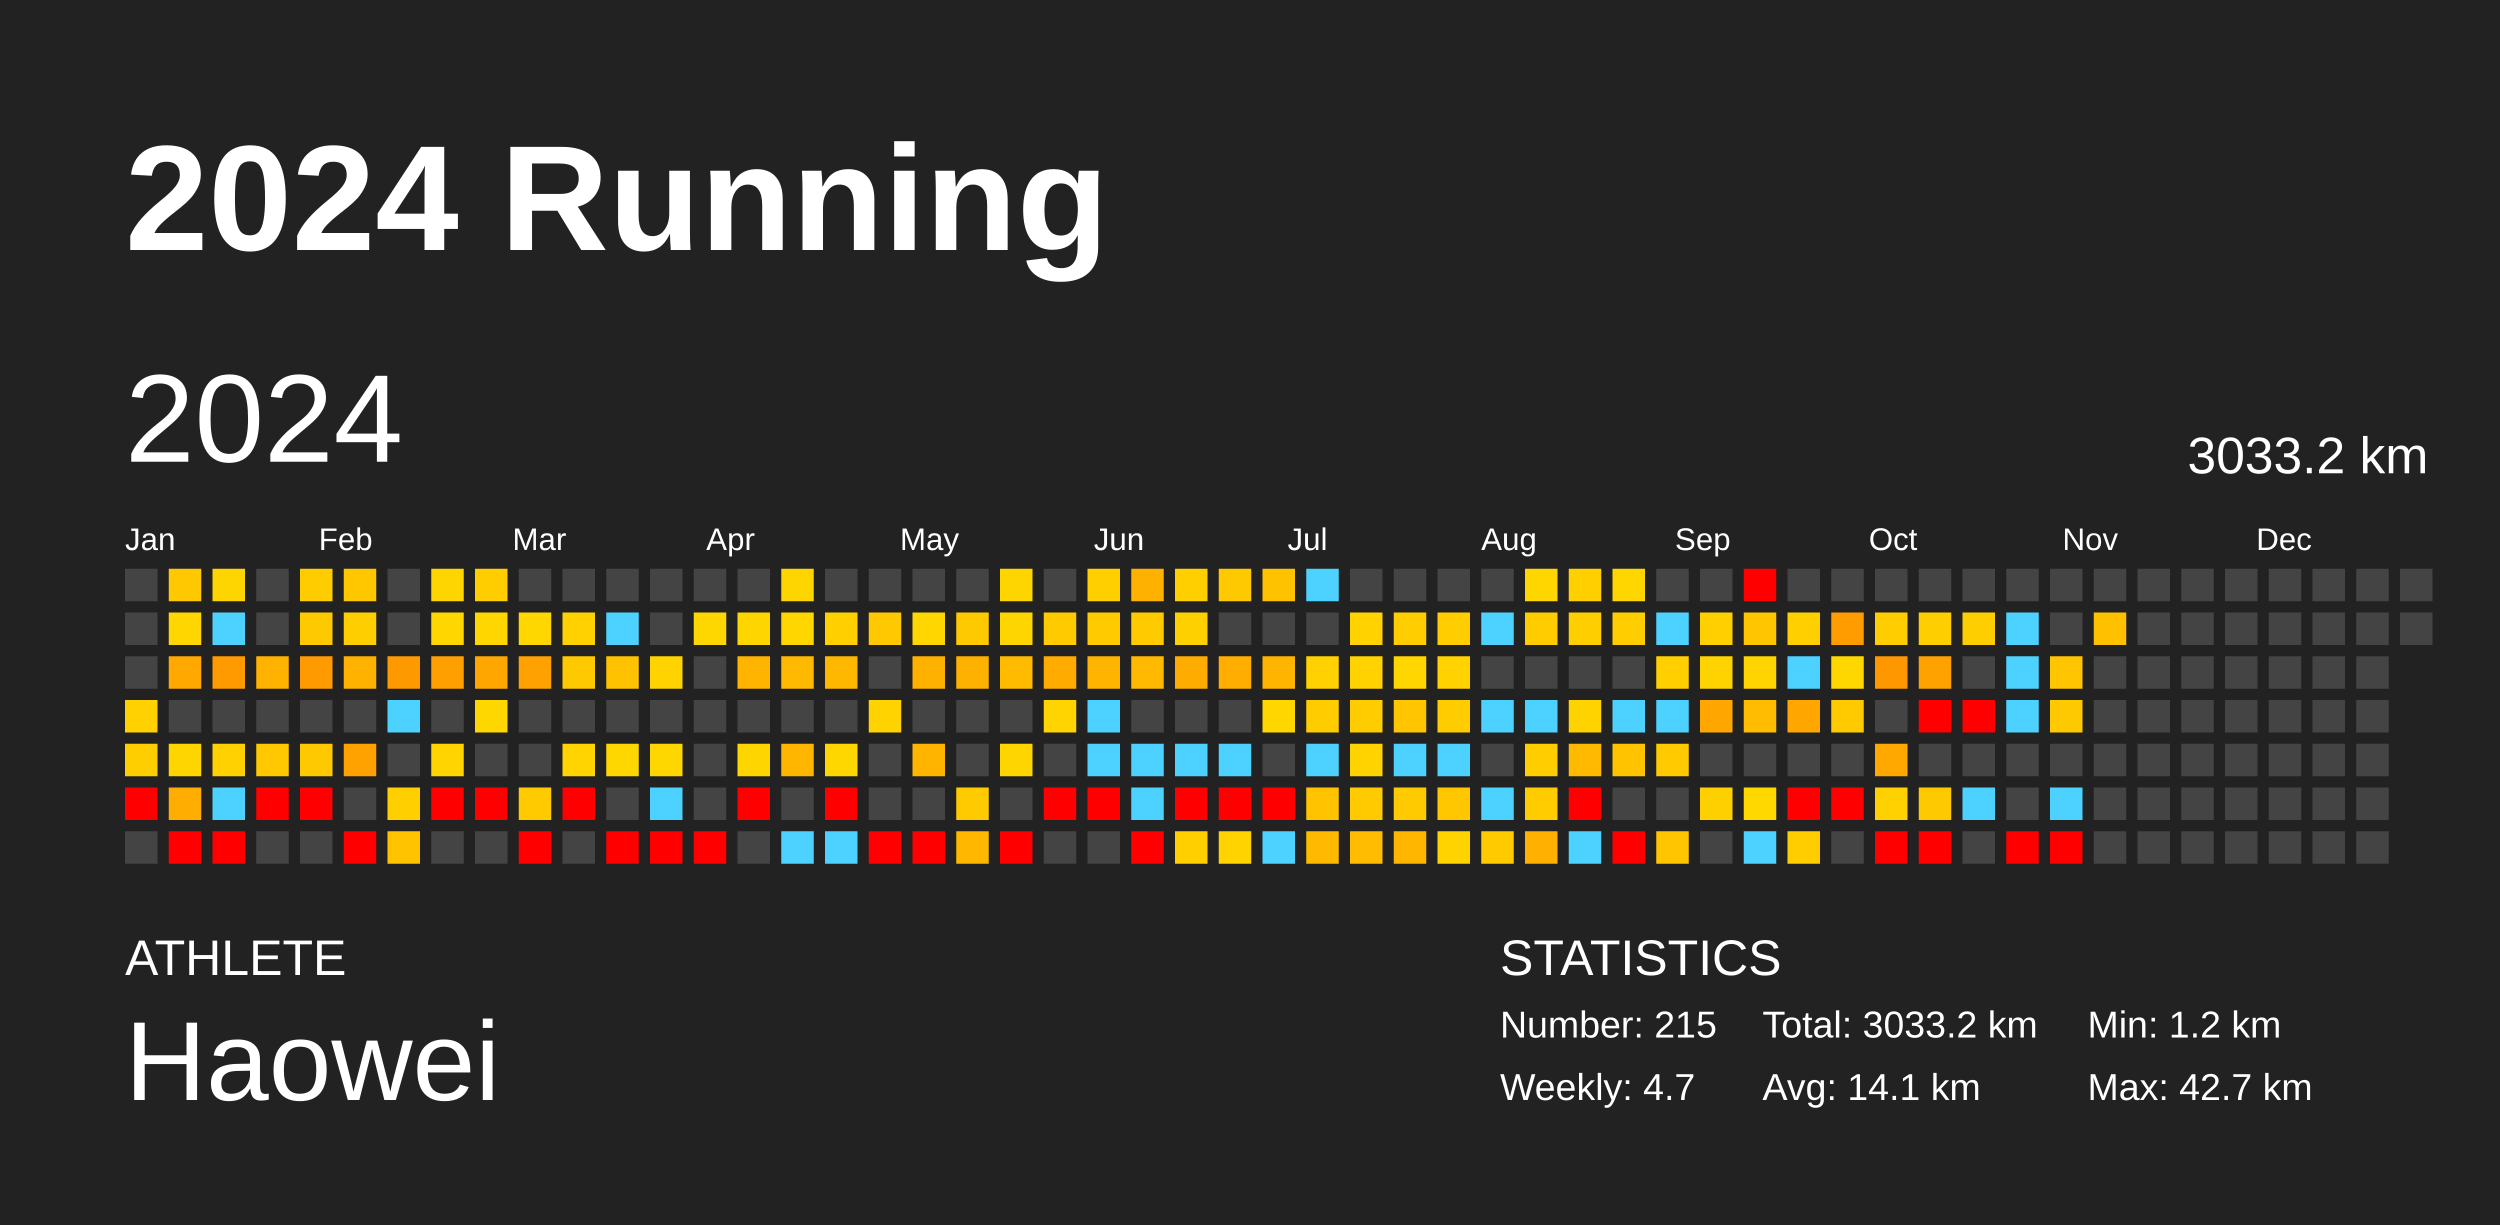
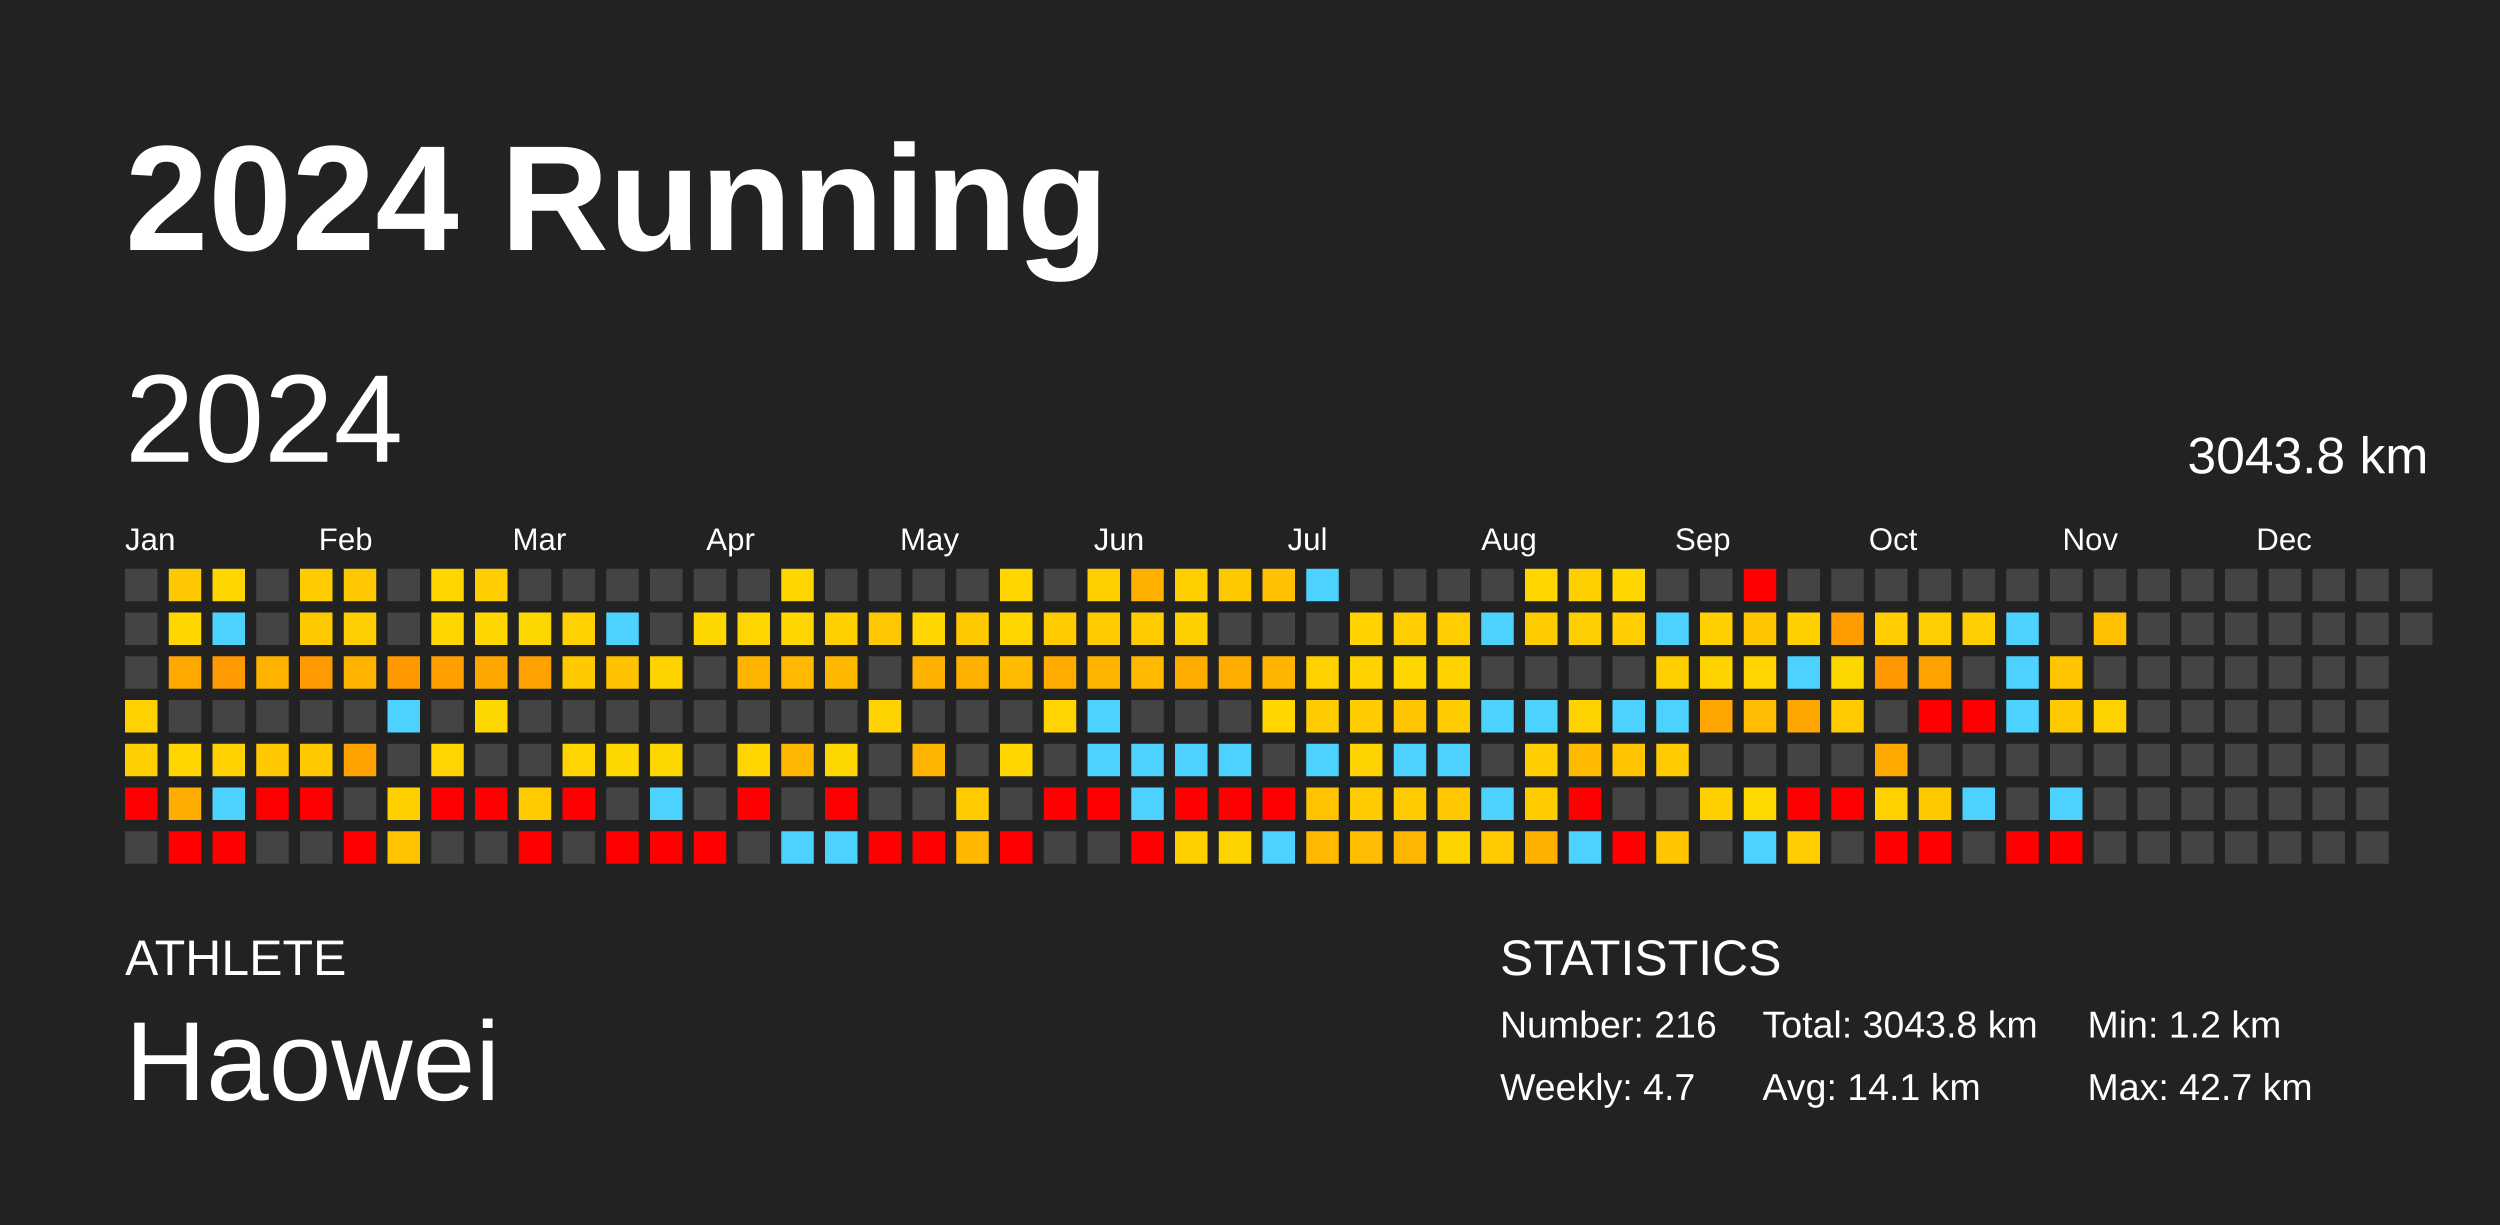
<svg xmlns="http://www.w3.org/2000/svg" baseProfile="full" height="98mm" version="1.1" viewBox="0,0,200,98" width="200mm">
  <defs />
  <rect fill="#222222" height="98" width="200" x="0" y="0" />
  <text fill="#FFFFFF" style="font-size:12px; font-family:Arial; font-weight:bold;" x="10" y="20">2024 Running</text>
  <text fill="#FFFFFF" style="font-size:4px; font-family:Arial" x="10" y="78">ATHLETE</text>
  <text fill="#FFFFFF" style="font-size:9px; font-family:Arial" x="10" y="88">Haowei</text>
  <text fill="#FFFFFF" style="font-size:4px; font-family:Arial" x="120" y="78">STATISTICS</text>
-   <text fill="#FFFFFF" style="font-size:3px; font-family:Arial" x="120" y="83">Number: 215</text>
+   <text fill="#FFFFFF" style="font-size:3px; font-family:Arial" x="120" y="83">Number: 216</text>
  <text fill="#FFFFFF" style="font-size:3px; font-family:Arial" x="120" y="88">Weekly: 4.7</text>
-   <text fill="#FFFFFF" style="font-size:3px; font-family:Arial" x="141" y="83">Total: 3033.2 km</text>
+   <text fill="#FFFFFF" style="font-size:3px; font-family:Arial" x="141" y="83">Total: 3043.8 km</text>
  <text fill="#FFFFFF" style="font-size:3px; font-family:Arial" x="141" y="88">Avg: 14.1 km</text>
  <text fill="#FFFFFF" style="font-size:3px; font-family:Arial" x="167" y="83">Min: 1.2 km</text>
  <text fill="#FFFFFF" style="font-size:3px; font-family:Arial" x="167" y="88">Max: 42.7 km</text>
  <text dominant-baseline="hanging" fill="#FFFFFF" style="font-size:10.0px; font-family:Arial;" x="10" y="30">2024</text>
-   <text dominant-baseline="hanging" fill="#FFFFFF" style="font-size:4.125px; font-family:Arial;" x="175" y="35">3033.2 km</text>
+   <text dominant-baseline="hanging" fill="#FFFFFF" style="font-size:4.125px; font-family:Arial;" x="175" y="35">3043.8 km</text>
  <text fill="#FFFFFF" style="font-size:2.5px; font-family:Arial" x="10.0" y="44">Jan</text>
  <text fill="#FFFFFF" style="font-size:2.5px; font-family:Arial" x="25.5" y="44">Feb</text>
  <text fill="#FFFFFF" style="font-size:2.5px; font-family:Arial" x="41.0" y="44">Mar</text>
  <text fill="#FFFFFF" style="font-size:2.5px; font-family:Arial" x="56.5" y="44">Apr</text>
  <text fill="#FFFFFF" style="font-size:2.5px; font-family:Arial" x="72.0" y="44">May</text>
  <text fill="#FFFFFF" style="font-size:2.5px; font-family:Arial" x="87.5" y="44">Jun</text>
  <text fill="#FFFFFF" style="font-size:2.5px; font-family:Arial" x="103.0" y="44">Jul</text>
  <text fill="#FFFFFF" style="font-size:2.5px; font-family:Arial" x="118.5" y="44">Aug</text>
  <text fill="#FFFFFF" style="font-size:2.5px; font-family:Arial" x="134.0" y="44">Sep</text>
  <text fill="#FFFFFF" style="font-size:2.5px; font-family:Arial" x="149.5" y="44">Oct</text>
  <text fill="#FFFFFF" style="font-size:2.5px; font-family:Arial" x="165.0" y="44">Nov</text>
  <text fill="#FFFFFF" style="font-size:2.5px; font-family:Arial" x="180.5" y="44">Dec</text>
  <rect fill="#444444" height="2.6" width="2.6" x="10.0" y="45.5" />
  <rect fill="#444444" height="2.6" width="2.6" x="10.0" y="49.0" />
  <rect fill="#444444" height="2.6" width="2.6" x="10.0" y="52.5" />
  <rect fill="#ffd100" height="2.6" width="2.6" x="10.0" y="56.0" />
  <rect fill="#ffce00" height="2.6" width="2.6" x="10.0" y="59.5" />
  <rect fill="red" height="2.6" width="2.6" x="10.0" y="63.0" />
  <rect fill="#444444" height="2.6" width="2.6" x="10.0" y="66.5" />
  <rect fill="#ffc800" height="2.6" width="2.6" x="13.5" y="45.5" />
  <rect fill="#ffd600" height="2.6" width="2.6" x="13.5" y="49.0" />
  <rect fill="#ffa800" height="2.6" width="2.6" x="13.5" y="52.5" />
  <rect fill="#444444" height="2.6" width="2.6" x="13.5" y="56.0" />
  <rect fill="#ffd500" height="2.6" width="2.6" x="13.5" y="59.5" />
  <rect fill="#ffad00" height="2.6" width="2.6" x="13.5" y="63.0" />
  <rect fill="red" height="2.6" width="2.6" x="13.5" y="66.5" />
  <rect fill="#ffd500" height="2.6" width="2.6" x="17.0" y="45.5" />
  <rect fill="#4dd2ff" height="2.6" width="2.6" x="17.0" y="49.0" />
  <rect fill="#ff9a00" height="2.6" width="2.6" x="17.0" y="52.5" />
  <rect fill="#444444" height="2.6" width="2.6" x="17.0" y="56.0" />
  <rect fill="#ffd100" height="2.6" width="2.6" x="17.0" y="59.5" />
  <rect fill="#4dd2ff" height="2.6" width="2.6" x="17.0" y="63.0" />
  <rect fill="red" height="2.6" width="2.6" x="17.0" y="66.5" />
  <rect fill="#444444" height="2.6" width="2.6" x="20.5" y="45.5" />
  <rect fill="#444444" height="2.6" width="2.6" x="20.5" y="49.0" />
  <rect fill="#ffb200" height="2.6" width="2.6" x="20.5" y="52.5" />
  <rect fill="#444444" height="2.6" width="2.6" x="20.5" y="56.0" />
  <rect fill="#ffc800" height="2.6" width="2.6" x="20.5" y="59.5" />
  <rect fill="red" height="2.6" width="2.6" x="20.5" y="63.0" />
  <rect fill="#444444" height="2.6" width="2.6" x="20.5" y="66.5" />
  <rect fill="#ffcc00" height="2.6" width="2.6" x="24.0" y="45.5" />
  <rect fill="#ffc900" height="2.6" width="2.6" x="24.0" y="49.0" />
  <rect fill="#ff9b00" height="2.6" width="2.6" x="24.0" y="52.5" />
  <rect fill="#444444" height="2.6" width="2.6" x="24.0" y="56.0" />
  <rect fill="#ffc900" height="2.6" width="2.6" x="24.0" y="59.5" />
  <rect fill="red" height="2.6" width="2.6" x="24.0" y="63.0" />
  <rect fill="#444444" height="2.6" width="2.6" x="24.0" y="66.5" />
  <rect fill="#ffc700" height="2.6" width="2.6" x="27.5" y="45.5" />
  <rect fill="#ffce00" height="2.6" width="2.6" x="27.5" y="49.0" />
  <rect fill="#ffb200" height="2.6" width="2.6" x="27.5" y="52.5" />
  <rect fill="#444444" height="2.6" width="2.6" x="27.5" y="56.0" />
  <rect fill="#ffa200" height="2.6" width="2.6" x="27.5" y="59.5" />
  <rect fill="#444444" height="2.6" width="2.6" x="27.5" y="63.0" />
  <rect fill="red" height="2.6" width="2.6" x="27.5" y="66.5" />
  <rect fill="#444444" height="2.6" width="2.6" x="31.0" y="45.5" />
  <rect fill="#444444" height="2.6" width="2.6" x="31.0" y="49.0" />
  <rect fill="#ff9900" height="2.6" width="2.6" x="31.0" y="52.5" />
  <rect fill="#4dd2ff" height="2.6" width="2.6" x="31.0" y="56.0" />
  <rect fill="#444444" height="2.6" width="2.6" x="31.0" y="59.5" />
  <rect fill="#ffcf00" height="2.6" width="2.6" x="31.0" y="63.0" />
  <rect fill="#ffc300" height="2.6" width="2.6" x="31.0" y="66.5" />
  <rect fill="#ffd500" height="2.6" width="2.6" x="34.5" y="45.5" />
  <rect fill="#ffd600" height="2.6" width="2.6" x="34.5" y="49.0" />
  <rect fill="#ffa000" height="2.6" width="2.6" x="34.5" y="52.5" />
  <rect fill="#444444" height="2.6" width="2.6" x="34.5" y="56.0" />
  <rect fill="#ffd400" height="2.6" width="2.6" x="34.5" y="59.5" />
  <rect fill="red" height="2.6" width="2.6" x="34.5" y="63.0" />
  <rect fill="#444444" height="2.6" width="2.6" x="34.5" y="66.5" />
  <rect fill="#ffcd00" height="2.6" width="2.6" x="38.0" y="45.5" />
  <rect fill="#ffd600" height="2.6" width="2.6" x="38.0" y="49.0" />
  <rect fill="#ffa700" height="2.6" width="2.6" x="38.0" y="52.5" />
  <rect fill="#ffd700" height="2.6" width="2.6" x="38.0" y="56.0" />
  <rect fill="#444444" height="2.6" width="2.6" x="38.0" y="59.5" />
  <rect fill="red" height="2.6" width="2.6" x="38.0" y="63.0" />
  <rect fill="#444444" height="2.6" width="2.6" x="38.0" y="66.5" />
  <rect fill="#444444" height="2.6" width="2.6" x="41.5" y="45.5" />
  <rect fill="#ffd700" height="2.6" width="2.6" x="41.5" y="49.0" />
  <rect fill="#ffa100" height="2.6" width="2.6" x="41.5" y="52.5" />
  <rect fill="#444444" height="2.6" width="2.6" x="41.5" y="56.0" />
  <rect fill="#444444" height="2.6" width="2.6" x="41.5" y="59.5" />
  <rect fill="#ffca00" height="2.6" width="2.6" x="41.5" y="63.0" />
  <rect fill="red" height="2.6" width="2.6" x="41.5" y="66.5" />
  <rect fill="#444444" height="2.6" width="2.6" x="45.0" y="45.5" />
  <rect fill="#ffd100" height="2.6" width="2.6" x="45.0" y="49.0" />
  <rect fill="#ffc900" height="2.6" width="2.6" x="45.0" y="52.5" />
  <rect fill="#444444" height="2.6" width="2.6" x="45.0" y="56.0" />
  <rect fill="#ffd400" height="2.6" width="2.6" x="45.0" y="59.5" />
  <rect fill="red" height="2.6" width="2.6" x="45.0" y="63.0" />
  <rect fill="#444444" height="2.6" width="2.6" x="45.0" y="66.5" />
  <rect fill="#444444" height="2.6" width="2.6" x="48.5" y="45.5" />
  <rect fill="#4dd2ff" height="2.6" width="2.6" x="48.5" y="49.0" />
  <rect fill="#ffc200" height="2.6" width="2.6" x="48.5" y="52.5" />
  <rect fill="#444444" height="2.6" width="2.6" x="48.5" y="56.0" />
  <rect fill="#ffd700" height="2.6" width="2.6" x="48.5" y="59.5" />
  <rect fill="#444444" height="2.6" width="2.6" x="48.5" y="63.0" />
  <rect fill="red" height="2.6" width="2.6" x="48.5" y="66.5" />
  <rect fill="#444444" height="2.6" width="2.6" x="52.0" y="45.5" />
  <rect fill="#444444" height="2.6" width="2.6" x="52.0" y="49.0" />
  <rect fill="#ffd300" height="2.6" width="2.6" x="52.0" y="52.5" />
  <rect fill="#444444" height="2.6" width="2.6" x="52.0" y="56.0" />
  <rect fill="#ffd700" height="2.6" width="2.6" x="52.0" y="59.5" />
  <rect fill="#4dd2ff" height="2.6" width="2.6" x="52.0" y="63.0" />
  <rect fill="red" height="2.6" width="2.6" x="52.0" y="66.5" />
  <rect fill="#444444" height="2.6" width="2.6" x="55.5" y="45.5" />
  <rect fill="#ffd700" height="2.6" width="2.6" x="55.5" y="49.0" />
  <rect fill="#444444" height="2.6" width="2.6" x="55.5" y="52.5" />
  <rect fill="#444444" height="2.6" width="2.6" x="55.5" y="56.0" />
  <rect fill="#444444" height="2.6" width="2.6" x="55.5" y="59.5" />
  <rect fill="#444444" height="2.6" width="2.6" x="55.5" y="63.0" />
  <rect fill="red" height="2.6" width="2.6" x="55.5" y="66.5" />
  <rect fill="#444444" height="2.6" width="2.6" x="59.0" y="45.5" />
  <rect fill="#ffd500" height="2.6" width="2.6" x="59.0" y="49.0" />
  <rect fill="#ffb400" height="2.6" width="2.6" x="59.0" y="52.5" />
  <rect fill="#444444" height="2.6" width="2.6" x="59.0" y="56.0" />
  <rect fill="#ffd500" height="2.6" width="2.6" x="59.0" y="59.5" />
  <rect fill="red" height="2.6" width="2.6" x="59.0" y="63.0" />
  <rect fill="#444444" height="2.6" width="2.6" x="59.0" y="66.5" />
  <rect fill="#ffd500" height="2.6" width="2.6" x="62.5" y="45.5" />
  <rect fill="#ffd600" height="2.6" width="2.6" x="62.5" y="49.0" />
  <rect fill="#ffb900" height="2.6" width="2.6" x="62.5" y="52.5" />
  <rect fill="#444444" height="2.6" width="2.6" x="62.5" y="56.0" />
  <rect fill="#ffb600" height="2.6" width="2.6" x="62.5" y="59.5" />
  <rect fill="#444444" height="2.6" width="2.6" x="62.5" y="63.0" />
  <rect fill="#4dd2ff" height="2.6" width="2.6" x="62.5" y="66.5" />
  <rect fill="#444444" height="2.6" width="2.6" x="66.0" y="45.5" />
  <rect fill="#ffcf00" height="2.6" width="2.6" x="66.0" y="49.0" />
  <rect fill="#ffb800" height="2.6" width="2.6" x="66.0" y="52.5" />
  <rect fill="#444444" height="2.6" width="2.6" x="66.0" y="56.0" />
  <rect fill="#ffd700" height="2.6" width="2.6" x="66.0" y="59.5" />
  <rect fill="red" height="2.6" width="2.6" x="66.0" y="63.0" />
  <rect fill="#4dd2ff" height="2.6" width="2.6" x="66.0" y="66.5" />
  <rect fill="#444444" height="2.6" width="2.6" x="69.5" y="45.5" />
  <rect fill="#ffc800" height="2.6" width="2.6" x="69.5" y="49.0" />
  <rect fill="#444444" height="2.6" width="2.6" x="69.5" y="52.5" />
  <rect fill="#ffd300" height="2.6" width="2.6" x="69.5" y="56.0" />
  <rect fill="#444444" height="2.6" width="2.6" x="69.5" y="59.5" />
  <rect fill="#444444" height="2.6" width="2.6" x="69.5" y="63.0" />
  <rect fill="red" height="2.6" width="2.6" x="69.5" y="66.5" />
  <rect fill="#444444" height="2.6" width="2.6" x="73.0" y="45.5" />
  <rect fill="#ffd600" height="2.6" width="2.6" x="73.0" y="49.0" />
  <rect fill="#ffb100" height="2.6" width="2.6" x="73.0" y="52.5" />
  <rect fill="#444444" height="2.6" width="2.6" x="73.0" y="56.0" />
  <rect fill="#ffb500" height="2.6" width="2.6" x="73.0" y="59.5" />
  <rect fill="#444444" height="2.6" width="2.6" x="73.0" y="63.0" />
  <rect fill="red" height="2.6" width="2.6" x="73.0" y="66.5" />
  <rect fill="#444444" height="2.6" width="2.6" x="76.5" y="45.5" />
  <rect fill="#ffc900" height="2.6" width="2.6" x="76.5" y="49.0" />
  <rect fill="#ffb100" height="2.6" width="2.6" x="76.5" y="52.5" />
  <rect fill="#444444" height="2.6" width="2.6" x="76.5" y="56.0" />
  <rect fill="#444444" height="2.6" width="2.6" x="76.5" y="59.5" />
  <rect fill="#ffca00" height="2.6" width="2.6" x="76.5" y="63.0" />
  <rect fill="#ffb700" height="2.6" width="2.6" x="76.5" y="66.5" />
  <rect fill="#ffd500" height="2.6" width="2.6" x="80.0" y="45.5" />
  <rect fill="#ffd500" height="2.6" width="2.6" x="80.0" y="49.0" />
  <rect fill="#ffbb00" height="2.6" width="2.6" x="80.0" y="52.5" />
  <rect fill="#444444" height="2.6" width="2.6" x="80.0" y="56.0" />
  <rect fill="#ffd500" height="2.6" width="2.6" x="80.0" y="59.5" />
  <rect fill="#444444" height="2.6" width="2.6" x="80.0" y="63.0" />
  <rect fill="red" height="2.6" width="2.6" x="80.0" y="66.5" />
  <rect fill="#444444" height="2.6" width="2.6" x="83.5" y="45.5" />
  <rect fill="#ffca00" height="2.6" width="2.6" x="83.5" y="49.0" />
  <rect fill="#ffab00" height="2.6" width="2.6" x="83.5" y="52.5" />
  <rect fill="#ffd400" height="2.6" width="2.6" x="83.5" y="56.0" />
  <rect fill="#444444" height="2.6" width="2.6" x="83.5" y="59.5" />
  <rect fill="red" height="2.6" width="2.6" x="83.5" y="63.0" />
  <rect fill="#444444" height="2.6" width="2.6" x="83.5" y="66.5" />
  <rect fill="#ffcf00" height="2.6" width="2.6" x="87.0" y="45.5" />
  <rect fill="#ffca00" height="2.6" width="2.6" x="87.0" y="49.0" />
  <rect fill="#ffb500" height="2.6" width="2.6" x="87.0" y="52.5" />
  <rect fill="#4dd2ff" height="2.6" width="2.6" x="87.0" y="56.0" />
  <rect fill="#4dd2ff" height="2.6" width="2.6" x="87.0" y="59.5" />
  <rect fill="red" height="2.6" width="2.6" x="87.0" y="63.0" />
  <rect fill="#444444" height="2.6" width="2.6" x="87.0" y="66.5" />
  <rect fill="#ffb100" height="2.6" width="2.6" x="90.5" y="45.5" />
  <rect fill="#ffca00" height="2.6" width="2.6" x="90.5" y="49.0" />
  <rect fill="#ffb900" height="2.6" width="2.6" x="90.5" y="52.5" />
  <rect fill="#444444" height="2.6" width="2.6" x="90.5" y="56.0" />
  <rect fill="#4dd2ff" height="2.6" width="2.6" x="90.5" y="59.5" />
  <rect fill="#4dd2ff" height="2.6" width="2.6" x="90.5" y="63.0" />
  <rect fill="red" height="2.6" width="2.6" x="90.5" y="66.5" />
  <rect fill="#ffcf00" height="2.6" width="2.6" x="94.0" y="45.5" />
  <rect fill="#ffd000" height="2.6" width="2.6" x="94.0" y="49.0" />
  <rect fill="#ffac00" height="2.6" width="2.6" x="94.0" y="52.5" />
  <rect fill="#444444" height="2.6" width="2.6" x="94.0" y="56.0" />
  <rect fill="#4dd2ff" height="2.6" width="2.6" x="94.0" y="59.5" />
  <rect fill="red" height="2.6" width="2.6" x="94.0" y="63.0" />
  <rect fill="#ffcf00" height="2.6" width="2.6" x="94.0" y="66.5" />
  <rect fill="#ffc900" height="2.6" width="2.6" x="97.5" y="45.5" />
  <rect fill="#444444" height="2.6" width="2.6" x="97.5" y="49.0" />
  <rect fill="#ffae00" height="2.6" width="2.6" x="97.5" y="52.5" />
  <rect fill="#444444" height="2.6" width="2.6" x="97.5" y="56.0" />
  <rect fill="#4dd2ff" height="2.6" width="2.6" x="97.5" y="59.5" />
  <rect fill="red" height="2.6" width="2.6" x="97.5" y="63.0" />
  <rect fill="#ffd300" height="2.6" width="2.6" x="97.5" y="66.5" />
  <rect fill="#ffc200" height="2.6" width="2.6" x="101.0" y="45.5" />
  <rect fill="#444444" height="2.6" width="2.6" x="101.0" y="49.0" />
  <rect fill="#ffb500" height="2.6" width="2.6" x="101.0" y="52.5" />
  <rect fill="#ffd600" height="2.6" width="2.6" x="101.0" y="56.0" />
  <rect fill="#444444" height="2.6" width="2.6" x="101.0" y="59.5" />
  <rect fill="red" height="2.6" width="2.6" x="101.0" y="63.0" />
  <rect fill="#4dd2ff" height="2.6" width="2.6" x="101.0" y="66.5" />
  <rect fill="#4dd2ff" height="2.6" width="2.6" x="104.5" y="45.5" />
  <rect fill="#444444" height="2.6" width="2.6" x="104.5" y="49.0" />
  <rect fill="#ffd100" height="2.6" width="2.6" x="104.5" y="52.5" />
  <rect fill="#ffcc00" height="2.6" width="2.6" x="104.5" y="56.0" />
  <rect fill="#4dd2ff" height="2.6" width="2.6" x="104.5" y="59.5" />
  <rect fill="#ffc300" height="2.6" width="2.6" x="104.5" y="63.0" />
  <rect fill="#ffba00" height="2.6" width="2.6" x="104.5" y="66.5" />
  <rect fill="#444444" height="2.6" width="2.6" x="108.0" y="45.5" />
  <rect fill="#ffd200" height="2.6" width="2.6" x="108.0" y="49.0" />
  <rect fill="#ffd200" height="2.6" width="2.6" x="108.0" y="52.5" />
  <rect fill="#ffcc00" height="2.6" width="2.6" x="108.0" y="56.0" />
  <rect fill="#ffd300" height="2.6" width="2.6" x="108.0" y="59.5" />
  <rect fill="#ffcb00" height="2.6" width="2.6" x="108.0" y="63.0" />
  <rect fill="#ffbc00" height="2.6" width="2.6" x="108.0" y="66.5" />
  <rect fill="#444444" height="2.6" width="2.6" x="111.5" y="45.5" />
  <rect fill="#ffcd00" height="2.6" width="2.6" x="111.5" y="49.0" />
  <rect fill="#ffd600" height="2.6" width="2.6" x="111.5" y="52.5" />
  <rect fill="#ffc500" height="2.6" width="2.6" x="111.5" y="56.0" />
  <rect fill="#4dd2ff" height="2.6" width="2.6" x="111.5" y="59.5" />
  <rect fill="#ffcb00" height="2.6" width="2.6" x="111.5" y="63.0" />
  <rect fill="#ffb600" height="2.6" width="2.6" x="111.5" y="66.5" />
  <rect fill="#444444" height="2.6" width="2.6" x="115.0" y="45.5" />
  <rect fill="#ffcd00" height="2.6" width="2.6" x="115.0" y="49.0" />
  <rect fill="#ffd200" height="2.6" width="2.6" x="115.0" y="52.5" />
  <rect fill="#ffcc00" height="2.6" width="2.6" x="115.0" y="56.0" />
  <rect fill="#4dd2ff" height="2.6" width="2.6" x="115.0" y="59.5" />
  <rect fill="#ffc700" height="2.6" width="2.6" x="115.0" y="63.0" />
  <rect fill="#ffd300" height="2.6" width="2.6" x="115.0" y="66.5" />
  <rect fill="#444444" height="2.6" width="2.6" x="118.5" y="45.5" />
  <rect fill="#4dd2ff" height="2.6" width="2.6" x="118.5" y="49.0" />
  <rect fill="#444444" height="2.6" width="2.6" x="118.5" y="52.5" />
  <rect fill="#4dd2ff" height="2.6" width="2.6" x="118.5" y="56.0" />
  <rect fill="#444444" height="2.6" width="2.6" x="118.5" y="59.5" />
  <rect fill="#4dd2ff" height="2.6" width="2.6" x="118.5" y="63.0" />
  <rect fill="#ffcb00" height="2.6" width="2.6" x="118.5" y="66.5" />
  <rect fill="#ffd600" height="2.6" width="2.6" x="122.0" y="45.5" />
  <rect fill="#ffcc00" height="2.6" width="2.6" x="122.0" y="49.0" />
  <rect fill="#444444" height="2.6" width="2.6" x="122.0" y="52.5" />
  <rect fill="#4dd2ff" height="2.6" width="2.6" x="122.0" y="56.0" />
  <rect fill="#ffcd00" height="2.6" width="2.6" x="122.0" y="59.5" />
  <rect fill="#ffcc00" height="2.6" width="2.6" x="122.0" y="63.0" />
  <rect fill="#ffb000" height="2.6" width="2.6" x="122.0" y="66.5" />
  <rect fill="#ffcf00" height="2.6" width="2.6" x="125.5" y="45.5" />
  <rect fill="#ffce00" height="2.6" width="2.6" x="125.5" y="49.0" />
  <rect fill="#444444" height="2.6" width="2.6" x="125.5" y="52.5" />
  <rect fill="#ffd300" height="2.6" width="2.6" x="125.5" y="56.0" />
  <rect fill="#ffba00" height="2.6" width="2.6" x="125.5" y="59.5" />
  <rect fill="red" height="2.6" width="2.6" x="125.5" y="63.0" />
  <rect fill="#4dd2ff" height="2.6" width="2.6" x="125.5" y="66.5" />
  <rect fill="#ffd600" height="2.6" width="2.6" x="129.0" y="45.5" />
  <rect fill="#ffcd00" height="2.6" width="2.6" x="129.0" y="49.0" />
  <rect fill="#444444" height="2.6" width="2.6" x="129.0" y="52.5" />
  <rect fill="#4dd2ff" height="2.6" width="2.6" x="129.0" y="56.0" />
  <rect fill="#ffc300" height="2.6" width="2.6" x="129.0" y="59.5" />
  <rect fill="#444444" height="2.6" width="2.6" x="129.0" y="63.0" />
  <rect fill="red" height="2.6" width="2.6" x="129.0" y="66.5" />
  <rect fill="#444444" height="2.6" width="2.6" x="132.5" y="45.5" />
  <rect fill="#4dd2ff" height="2.6" width="2.6" x="132.5" y="49.0" />
  <rect fill="#ffcf00" height="2.6" width="2.6" x="132.5" y="52.5" />
  <rect fill="#4dd2ff" height="2.6" width="2.6" x="132.5" y="56.0" />
  <rect fill="#ffca00" height="2.6" width="2.6" x="132.5" y="59.5" />
  <rect fill="#444444" height="2.6" width="2.6" x="132.5" y="63.0" />
  <rect fill="#ffc600" height="2.6" width="2.6" x="132.5" y="66.5" />
  <rect fill="#444444" height="2.6" width="2.6" x="136.0" y="45.5" />
  <rect fill="#ffcf00" height="2.6" width="2.6" x="136.0" y="49.0" />
  <rect fill="#ffd300" height="2.6" width="2.6" x="136.0" y="52.5" />
  <rect fill="#ffa600" height="2.6" width="2.6" x="136.0" y="56.0" />
  <rect fill="#444444" height="2.6" width="2.6" x="136.0" y="59.5" />
  <rect fill="#ffd000" height="2.6" width="2.6" x="136.0" y="63.0" />
  <rect fill="#444444" height="2.6" width="2.6" x="136.0" y="66.5" />
  <rect fill="red" height="2.6" width="2.6" x="139.5" y="45.5" />
  <rect fill="#ffc600" height="2.6" width="2.6" x="139.5" y="49.0" />
  <rect fill="#ffd400" height="2.6" width="2.6" x="139.5" y="52.5" />
  <rect fill="#ffbc00" height="2.6" width="2.6" x="139.5" y="56.0" />
  <rect fill="#444444" height="2.6" width="2.6" x="139.5" y="59.5" />
  <rect fill="#ffd800" height="2.6" width="2.6" x="139.5" y="63.0" />
  <rect fill="#4dd2ff" height="2.6" width="2.6" x="139.5" y="66.5" />
  <rect fill="#444444" height="2.6" width="2.6" x="143.0" y="45.5" />
  <rect fill="#ffcf00" height="2.6" width="2.6" x="143.0" y="49.0" />
  <rect fill="#4dd2ff" height="2.6" width="2.6" x="143.0" y="52.5" />
  <rect fill="#ffa600" height="2.6" width="2.6" x="143.0" y="56.0" />
  <rect fill="#444444" height="2.6" width="2.6" x="143.0" y="59.5" />
  <rect fill="red" height="2.6" width="2.6" x="143.0" y="63.0" />
  <rect fill="#ffcd00" height="2.6" width="2.6" x="143.0" y="66.5" />
  <rect fill="#444444" height="2.6" width="2.6" x="146.5" y="45.5" />
  <rect fill="#ff9c00" height="2.6" width="2.6" x="146.5" y="49.0" />
  <rect fill="#ffd700" height="2.6" width="2.6" x="146.5" y="52.5" />
  <rect fill="#ffcb00" height="2.6" width="2.6" x="146.5" y="56.0" />
  <rect fill="#444444" height="2.6" width="2.6" x="146.5" y="59.5" />
  <rect fill="red" height="2.6" width="2.6" x="146.5" y="63.0" />
  <rect fill="#444444" height="2.6" width="2.6" x="146.5" y="66.5" />
  <rect fill="#444444" height="2.6" width="2.6" x="150.0" y="45.5" />
  <rect fill="#ffcd00" height="2.6" width="2.6" x="150.0" y="49.0" />
  <rect fill="#ff9800" height="2.6" width="2.6" x="150.0" y="52.5" />
  <rect fill="#444444" height="2.6" width="2.6" x="150.0" y="56.0" />
  <rect fill="#ffa900" height="2.6" width="2.6" x="150.0" y="59.5" />
  <rect fill="#ffd100" height="2.6" width="2.6" x="150.0" y="63.0" />
  <rect fill="red" height="2.6" width="2.6" x="150.0" y="66.5" />
  <rect fill="#444444" height="2.6" width="2.6" x="153.5" y="45.5" />
  <rect fill="#ffce00" height="2.6" width="2.6" x="153.5" y="49.0" />
  <rect fill="#ffa200" height="2.6" width="2.6" x="153.5" y="52.5" />
  <rect fill="red" height="2.6" width="2.6" x="153.5" y="56.0" />
  <rect fill="#444444" height="2.6" width="2.6" x="153.5" y="59.5" />
  <rect fill="#ffc900" height="2.6" width="2.6" x="153.5" y="63.0" />
  <rect fill="red" height="2.6" width="2.6" x="153.5" y="66.5" />
  <rect fill="#444444" height="2.6" width="2.6" x="157.0" y="45.5" />
  <rect fill="#ffce00" height="2.6" width="2.6" x="157.0" y="49.0" />
  <rect fill="#444444" height="2.6" width="2.6" x="157.0" y="52.5" />
  <rect fill="red" height="2.6" width="2.6" x="157.0" y="56.0" />
  <rect fill="#444444" height="2.6" width="2.6" x="157.0" y="59.5" />
  <rect fill="#4dd2ff" height="2.6" width="2.6" x="157.0" y="63.0" />
  <rect fill="#444444" height="2.6" width="2.6" x="157.0" y="66.5" />
  <rect fill="#444444" height="2.6" width="2.6" x="160.5" y="45.5" />
  <rect fill="#4dd2ff" height="2.6" width="2.6" x="160.5" y="49.0" />
  <rect fill="#4dd2ff" height="2.6" width="2.6" x="160.5" y="52.5" />
  <rect fill="#4dd2ff" height="2.6" width="2.6" x="160.5" y="56.0" />
  <rect fill="#444444" height="2.6" width="2.6" x="160.5" y="59.5" />
  <rect fill="#444444" height="2.6" width="2.6" x="160.5" y="63.0" />
  <rect fill="red" height="2.6" width="2.6" x="160.5" y="66.5" />
  <rect fill="#444444" height="2.6" width="2.6" x="164.0" y="45.5" />
  <rect fill="#444444" height="2.6" width="2.6" x="164.0" y="49.0" />
  <rect fill="#ffc500" height="2.6" width="2.6" x="164.0" y="52.5" />
  <rect fill="#ffc900" height="2.6" width="2.6" x="164.0" y="56.0" />
  <rect fill="#444444" height="2.6" width="2.6" x="164.0" y="59.5" />
  <rect fill="#4dd2ff" height="2.6" width="2.6" x="164.0" y="63.0" />
  <rect fill="red" height="2.6" width="2.6" x="164.0" y="66.5" />
  <rect fill="#444444" height="2.6" width="2.6" x="167.5" y="45.5" />
  <rect fill="#ffc000" height="2.6" width="2.6" x="167.5" y="49.0" />
  <rect fill="#444444" height="2.6" width="2.6" x="167.5" y="52.5" />
-   <rect fill="#444444" height="2.6" width="2.6" x="167.5" y="56.0" />
+   <rect fill="#ffd300" height="2.6" width="2.6" x="167.5" y="56.0" />
  <rect fill="#444444" height="2.6" width="2.6" x="167.5" y="59.5" />
  <rect fill="#444444" height="2.6" width="2.6" x="167.5" y="63.0" />
  <rect fill="#444444" height="2.6" width="2.6" x="167.5" y="66.5" />
  <rect fill="#444444" height="2.6" width="2.6" x="171.0" y="45.5" />
  <rect fill="#444444" height="2.6" width="2.6" x="171.0" y="49.0" />
  <rect fill="#444444" height="2.6" width="2.6" x="171.0" y="52.5" />
  <rect fill="#444444" height="2.6" width="2.6" x="171.0" y="56.0" />
  <rect fill="#444444" height="2.6" width="2.6" x="171.0" y="59.5" />
  <rect fill="#444444" height="2.6" width="2.6" x="171.0" y="63.0" />
  <rect fill="#444444" height="2.6" width="2.6" x="171.0" y="66.5" />
  <rect fill="#444444" height="2.6" width="2.6" x="174.5" y="45.5" />
  <rect fill="#444444" height="2.6" width="2.6" x="174.5" y="49.0" />
  <rect fill="#444444" height="2.6" width="2.6" x="174.5" y="52.5" />
  <rect fill="#444444" height="2.6" width="2.6" x="174.5" y="56.0" />
  <rect fill="#444444" height="2.6" width="2.6" x="174.5" y="59.5" />
  <rect fill="#444444" height="2.6" width="2.6" x="174.5" y="63.0" />
  <rect fill="#444444" height="2.6" width="2.6" x="174.5" y="66.5" />
  <rect fill="#444444" height="2.6" width="2.6" x="178.0" y="45.5" />
  <rect fill="#444444" height="2.6" width="2.6" x="178.0" y="49.0" />
  <rect fill="#444444" height="2.6" width="2.6" x="178.0" y="52.5" />
  <rect fill="#444444" height="2.6" width="2.6" x="178.0" y="56.0" />
  <rect fill="#444444" height="2.6" width="2.6" x="178.0" y="59.5" />
  <rect fill="#444444" height="2.6" width="2.6" x="178.0" y="63.0" />
  <rect fill="#444444" height="2.6" width="2.6" x="178.0" y="66.5" />
  <rect fill="#444444" height="2.6" width="2.6" x="181.5" y="45.5" />
  <rect fill="#444444" height="2.6" width="2.6" x="181.5" y="49.0" />
  <rect fill="#444444" height="2.6" width="2.6" x="181.5" y="52.5" />
  <rect fill="#444444" height="2.6" width="2.6" x="181.5" y="56.0" />
  <rect fill="#444444" height="2.6" width="2.6" x="181.5" y="59.5" />
  <rect fill="#444444" height="2.6" width="2.6" x="181.5" y="63.0" />
  <rect fill="#444444" height="2.6" width="2.6" x="181.5" y="66.5" />
  <rect fill="#444444" height="2.6" width="2.6" x="185.0" y="45.5" />
  <rect fill="#444444" height="2.6" width="2.6" x="185.0" y="49.0" />
  <rect fill="#444444" height="2.6" width="2.6" x="185.0" y="52.5" />
  <rect fill="#444444" height="2.6" width="2.6" x="185.0" y="56.0" />
  <rect fill="#444444" height="2.6" width="2.6" x="185.0" y="59.5" />
  <rect fill="#444444" height="2.6" width="2.6" x="185.0" y="63.0" />
  <rect fill="#444444" height="2.6" width="2.6" x="185.0" y="66.5" />
  <rect fill="#444444" height="2.6" width="2.6" x="188.5" y="45.5" />
  <rect fill="#444444" height="2.6" width="2.6" x="188.5" y="49.0" />
  <rect fill="#444444" height="2.6" width="2.6" x="188.5" y="52.5" />
  <rect fill="#444444" height="2.6" width="2.6" x="188.5" y="56.0" />
  <rect fill="#444444" height="2.6" width="2.6" x="188.5" y="59.5" />
  <rect fill="#444444" height="2.6" width="2.6" x="188.5" y="63.0" />
  <rect fill="#444444" height="2.6" width="2.6" x="188.5" y="66.5" />
  <rect fill="#444444" height="2.6" width="2.6" x="192.0" y="45.5" />
  <rect fill="#444444" height="2.6" width="2.6" x="192.0" y="49.0" />
</svg>
